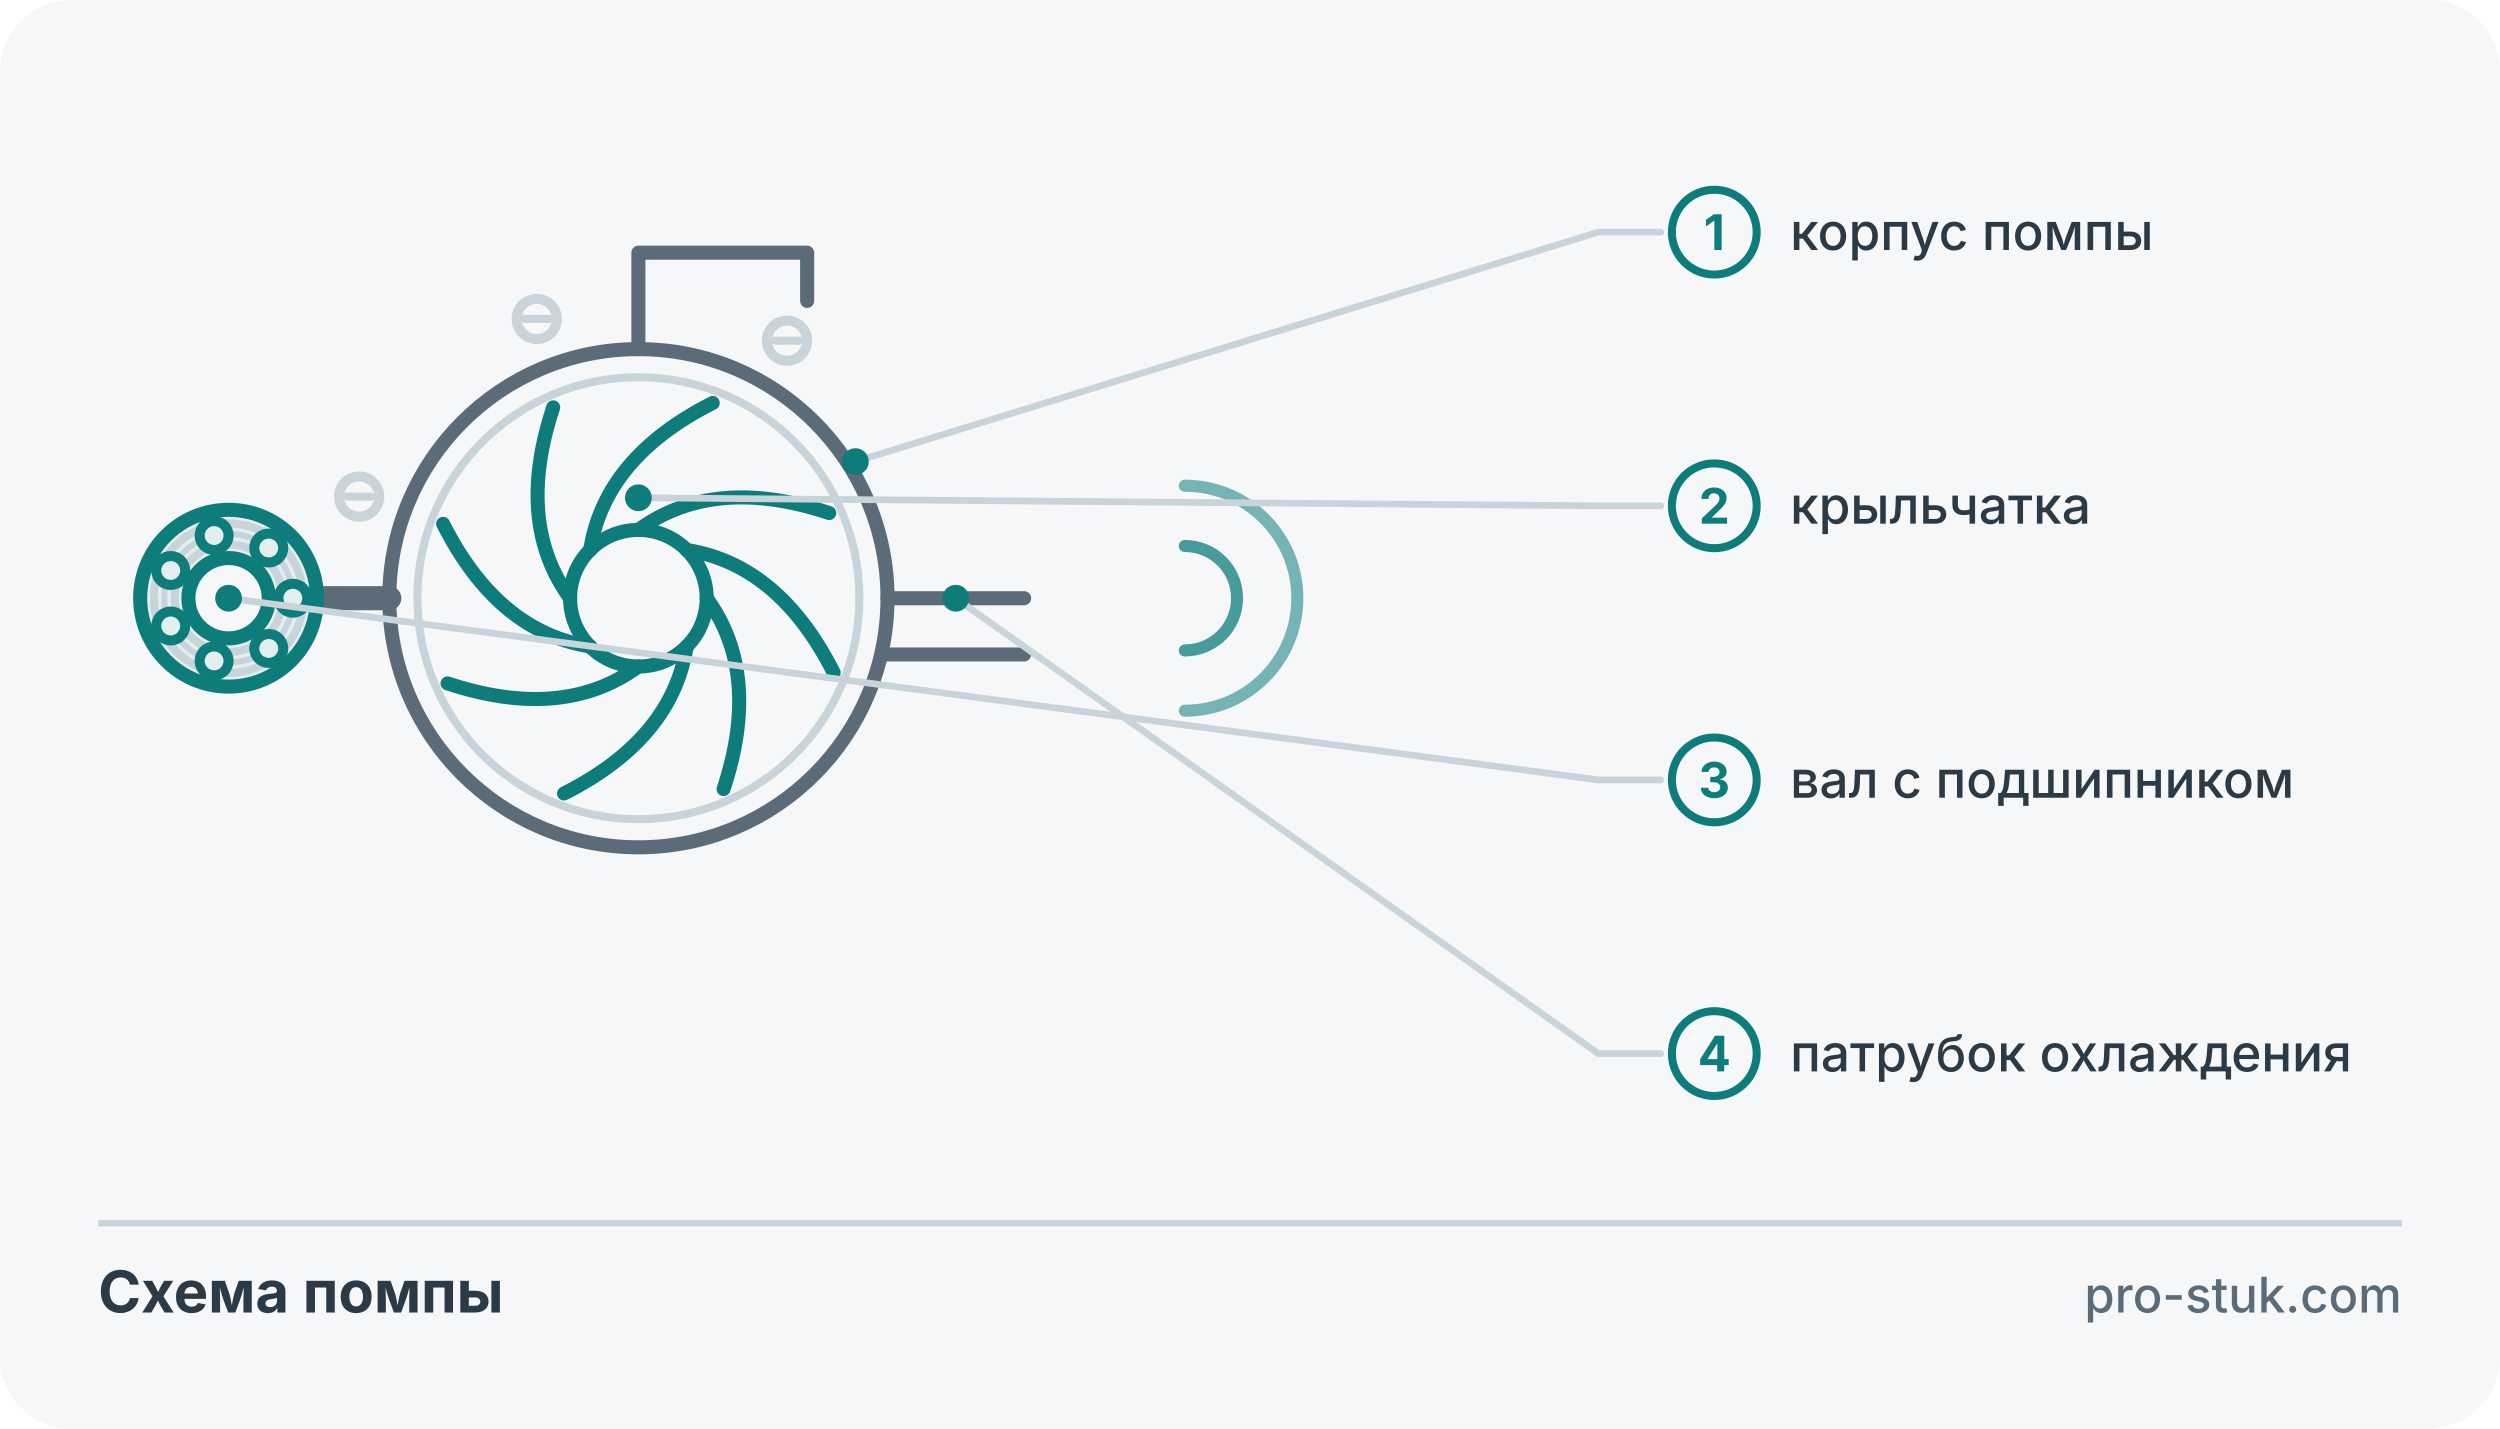
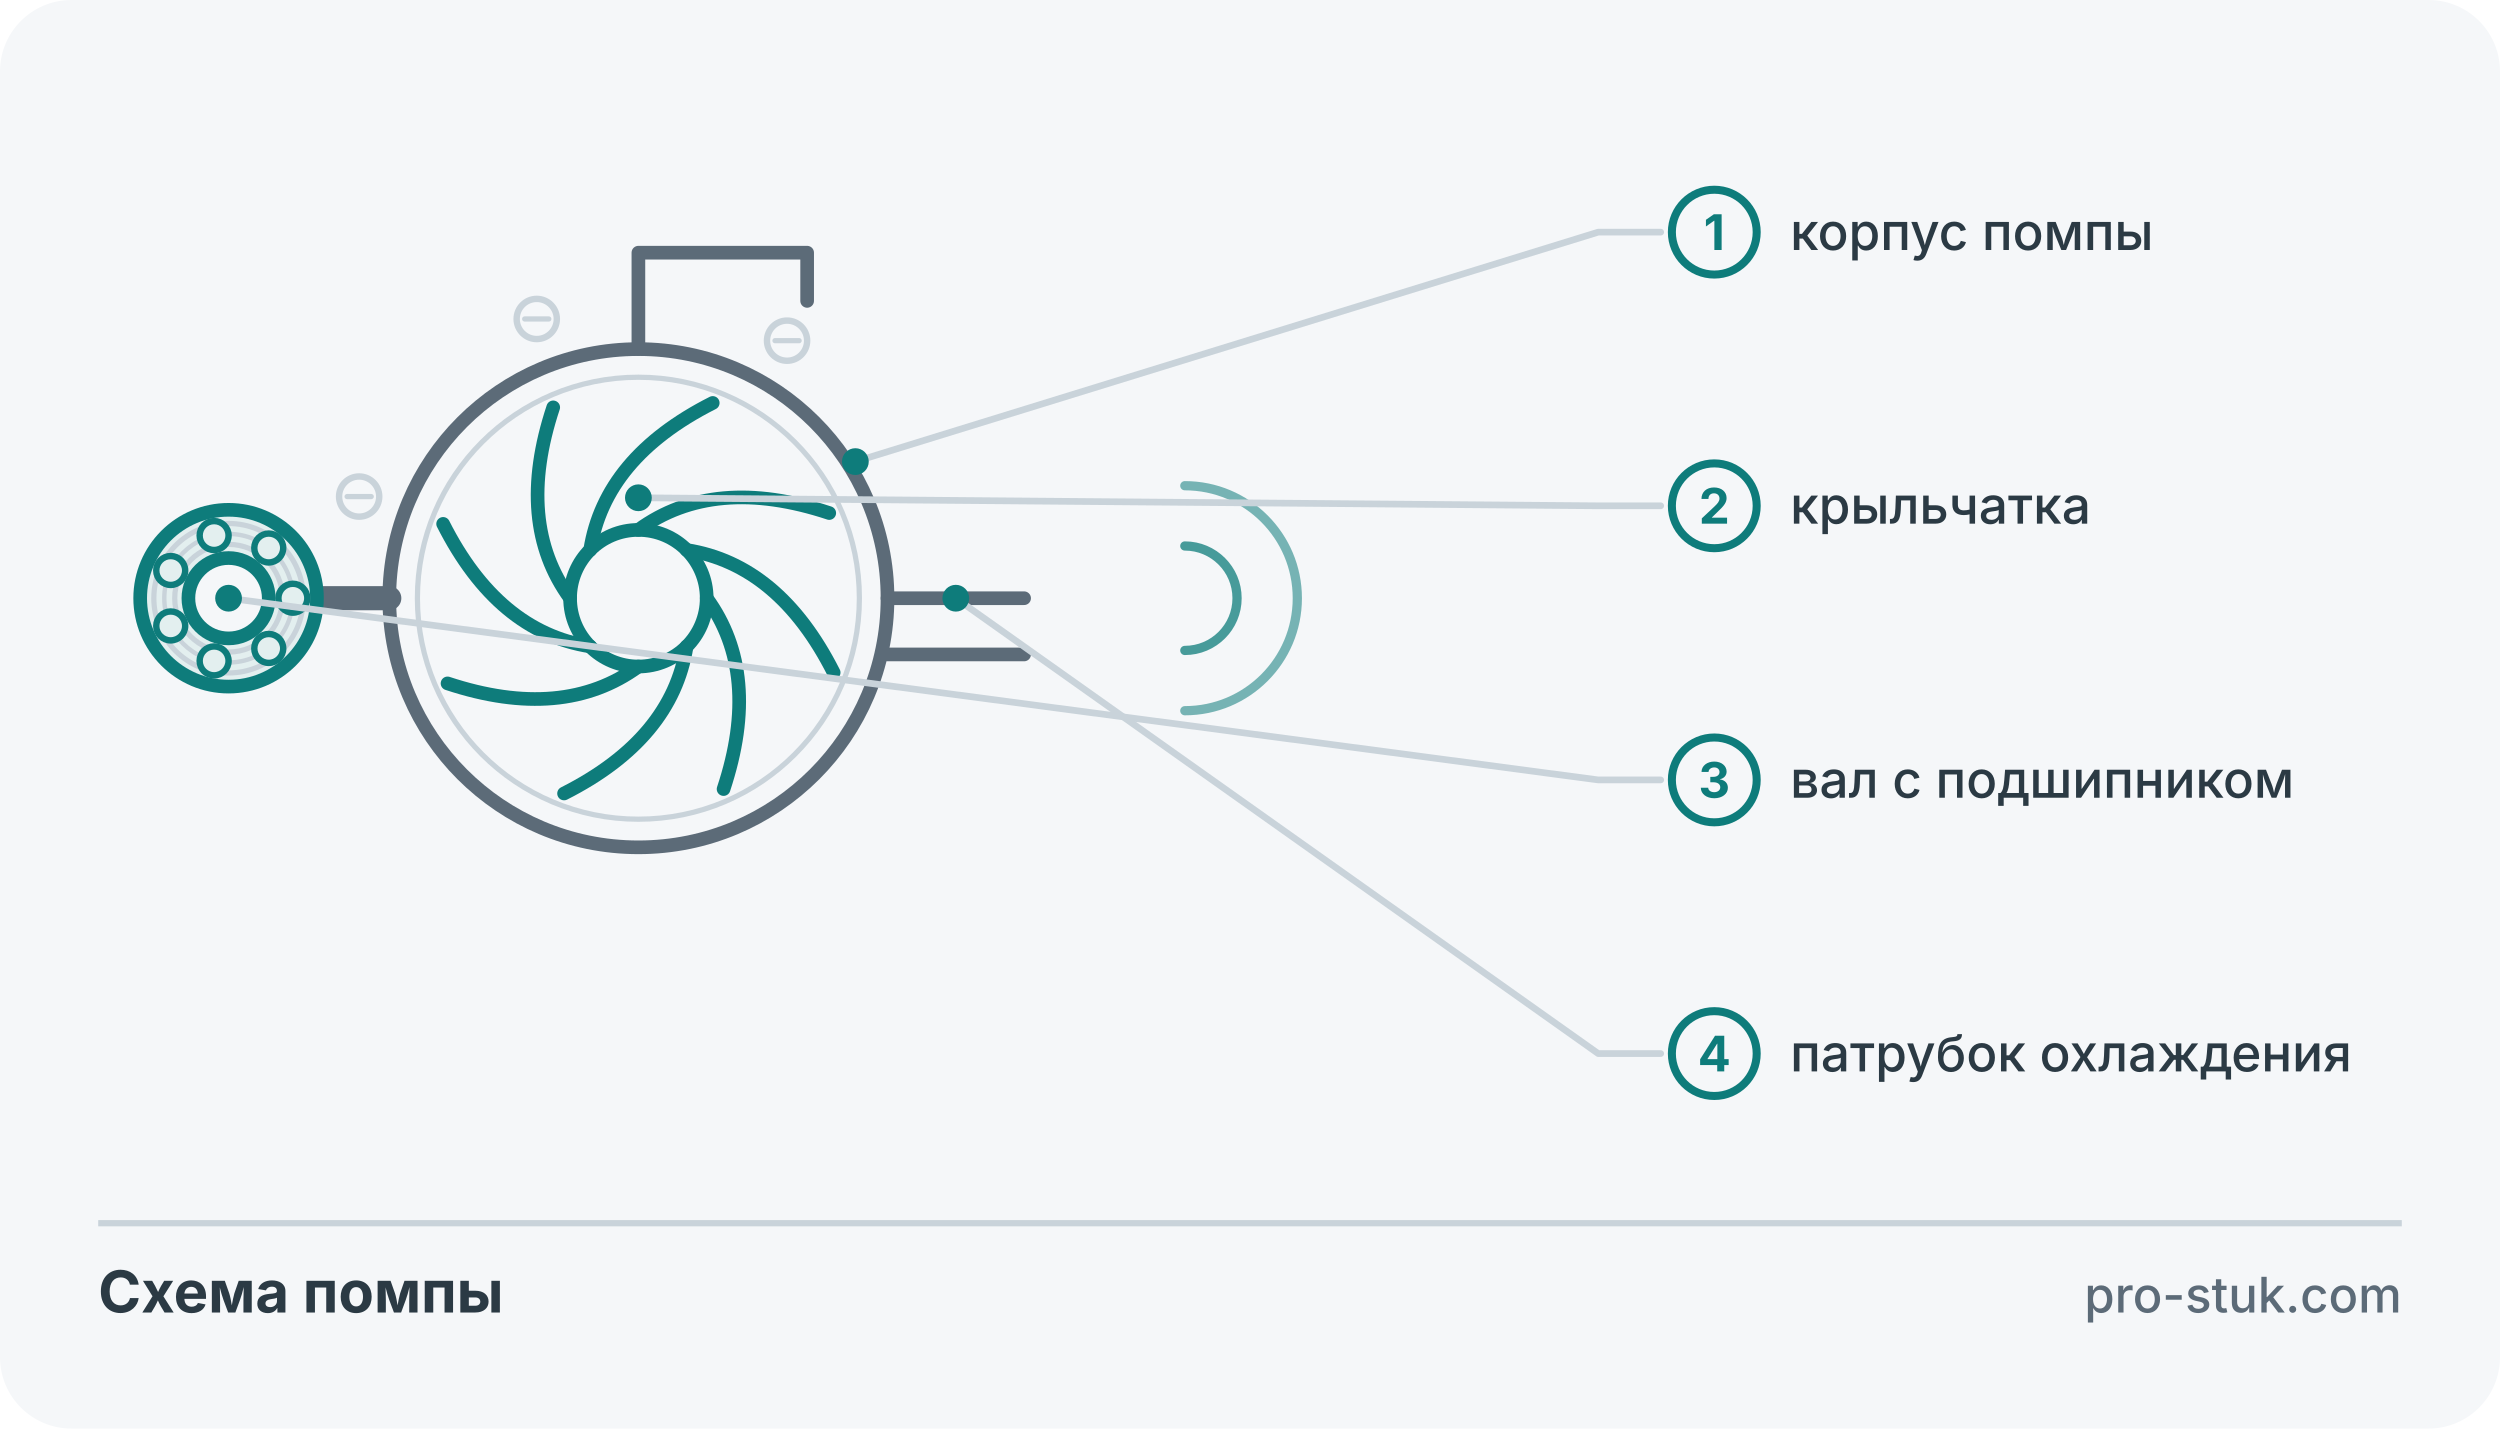
<svg xmlns="http://www.w3.org/2000/svg" viewBox="0 0 560 320" role="img" aria-label="Схема помпы">
  <rect width="560" height="320" rx="16" fill="#F5F7F9" />
  <g transform="translate(8,26) scale(0.9)">
    <g fill="none" stroke-linecap="round" stroke-linejoin="round">
-       <circle cx="150.0" cy="120.0" r="62.0" stroke="#5C6B78" stroke-width="3.5" fill="none" />
-       <circle cx="150.0" cy="120.0" r="55.0" stroke="#C9D3DA" stroke-width="2" fill="none" />
-       <path d="M 167.0 120.0 Q 180.7 138.8 171.2 167.5" stroke="#0E7C7B" stroke-width="3.5" fill="none" />
-       <path d="M 162.0 132.0 Q 158.4 155.0 131.5 168.6" stroke="#0E7C7B" stroke-width="3.5" fill="none" />
-       <path d="M 150.0 137.0 Q 131.2 150.7 102.5 141.2" stroke="#0E7C7B" stroke-width="3.5" fill="none" />
-       <path d="M 138.0 132.0 Q 115.0 128.4 101.4 101.5" stroke="#0E7C7B" stroke-width="3.5" fill="none" />
-       <path d="M 133.0 120.0 Q 119.3 101.2 128.8 72.5" stroke="#0E7C7B" stroke-width="3.5" fill="none" />
-       <path d="M 138.0 108.0 Q 141.6 85.0 168.5 71.4" stroke="#0E7C7B" stroke-width="3.5" fill="none" />
-       <path d="M 150.0 103.0 Q 168.8 89.3 197.5 98.8" stroke="#0E7C7B" stroke-width="3.5" fill="none" />
-       <path d="M 162.0 108.0 Q 185.0 111.6 198.6 138.5" stroke="#0E7C7B" stroke-width="3.5" fill="none" />
-       <circle cx="150.0" cy="120.0" r="17.0" stroke="#0E7C7B" stroke-width="3.5" fill="none" />
-       <path d="M 150.0 58.0 L 150.0 34.0 L 192.0 34.0 L 192.0 46.0" stroke="#5C6B78" stroke-width="3.5" fill="none" />
-       <path d="M 212.0 120.0 L 246.0 120.0" stroke="#5C6B78" stroke-width="3.5" />
-       <path d="M 212.0 134.0 L 246.0 134.0" stroke="#5C6B78" stroke-width="3.5" />
-       <path d="M 88.0 120.0 L 62.0 120.0" stroke="#5C6B78" stroke-width="6" />
+       <circle cx="150.0" cy="120.0" r="62.0" stroke="#5C6B78" stroke-width="3.4" fill="none" />
+       <circle cx="150.0" cy="120.0" r="55.0" stroke="#C9D3DA" stroke-width="1.3" fill="none" />
+       <path d="M 167.0 120.0 Q 180.7 138.8 171.2 167.5" stroke="#0E7C7B" stroke-width="3.4" fill="none" />
+       <path d="M 162.0 132.0 Q 158.4 155.0 131.5 168.6" stroke="#0E7C7B" stroke-width="3.4" fill="none" />
+       <path d="M 150.0 137.0 Q 131.2 150.7 102.5 141.2" stroke="#0E7C7B" stroke-width="3.4" fill="none" />
+       <path d="M 138.0 132.0 Q 115.0 128.4 101.4 101.5" stroke="#0E7C7B" stroke-width="3.4" fill="none" />
+       <path d="M 133.0 120.0 Q 119.3 101.2 128.8 72.5" stroke="#0E7C7B" stroke-width="3.4" fill="none" />
+       <path d="M 138.0 108.0 Q 141.6 85.0 168.5 71.4" stroke="#0E7C7B" stroke-width="3.4" fill="none" />
+       <path d="M 150.0 103.0 Q 168.8 89.3 197.5 98.8" stroke="#0E7C7B" stroke-width="3.4" fill="none" />
+       <path d="M 162.0 108.0 Q 185.0 111.6 198.6 138.5" stroke="#0E7C7B" stroke-width="3.4" fill="none" />
+       <circle cx="150.0" cy="120.0" r="17.0" stroke="#0E7C7B" stroke-width="3.4" fill="none" />
+       <path d="M 150.0 58.0 L 150.0 34.0 L 192.0 34.0 L 192.0 46.0" stroke="#5C6B78" stroke-width="3.4" fill="none" />
+       <path d="M 212.0 120.0 L 246.0 120.0" stroke="#5C6B78" stroke-width="3.4" />
+       <path d="M 212.0 134.0 L 246.0 134.0" stroke="#5C6B78" stroke-width="3.4" />
+       <path d="M 88.0 120.0 L 62.0 120.0" stroke="#5C6B78" stroke-width="6.0" />
      <path d="M 26.0 120.0 A 22.0 22.0 0 1 0 70.0 120.0 A 22.0 22.0 0 1 0 26.0 120.0 Z M 38.0 120.0 A 10.0 10.0 0 1 0 58.0 120.0 A 10.0 10.0 0 1 0 38.0 120.0 Z" fill="#E3EFEF" fill-rule="evenodd" stroke="none" />
-       <circle cx="48.0" cy="120.0" r="22.0" stroke="#0E7C7B" stroke-width="3.5" fill="none" />
-       <circle cx="48.0" cy="120.0" r="18.6" stroke="#C9D3DA" stroke-width="2" fill="none" />
-       <circle cx="48.0" cy="120.0" r="10.0" stroke="#0E7C7B" stroke-width="3.5" fill="none" />
-       <circle cx="48.0" cy="120.0" r="13.4" stroke="#C9D3DA" stroke-width="2" fill="none" />
-       <circle cx="48.0" cy="120.0" r="16.0" stroke="#C9D3DA" stroke-width="1.5" fill="none" />
-       <circle cx="64.0" cy="120.0" r="3.6" stroke="#0E7C7B" stroke-width="2.5" fill="#E3EFEF" />
-       <circle cx="58.0" cy="132.5" r="3.6" stroke="#0E7C7B" stroke-width="2.5" fill="#E3EFEF" />
-       <circle cx="44.4" cy="135.6" r="3.6" stroke="#0E7C7B" stroke-width="2.5" fill="#E3EFEF" />
-       <circle cx="33.6" cy="126.9" r="3.6" stroke="#0E7C7B" stroke-width="2.5" fill="#E3EFEF" />
-       <circle cx="33.6" cy="113.1" r="3.6" stroke="#0E7C7B" stroke-width="2.5" fill="#E3EFEF" />
-       <circle cx="44.4" cy="104.4" r="3.6" stroke="#0E7C7B" stroke-width="2.5" fill="#E3EFEF" />
-       <circle cx="58.0" cy="107.5" r="3.6" stroke="#0E7C7B" stroke-width="2.5" fill="#E3EFEF" />
-       <circle cx="80.5" cy="94.7" r="5.0" stroke="#C9D3DA" stroke-width="2.5" fill="none" />
-       <path d="M 77.5 94.7 L 83.5 94.7" stroke="#C9D3DA" stroke-width="2" />
-       <circle cx="124.7" cy="50.5" r="5.0" stroke="#C9D3DA" stroke-width="2.5" fill="none" />
-       <path d="M 121.7 50.5 L 127.7 50.5" stroke="#C9D3DA" stroke-width="2" />
-       <circle cx="187.0" cy="55.9" r="5.0" stroke="#C9D3DA" stroke-width="2.5" fill="none" />
-       <path d="M 184.0 55.9 L 190.0 55.9" stroke="#C9D3DA" stroke-width="2" />
-       <path d="M 286 107 A 13 13 0 0 1 286 133" stroke="#0E7C7B" stroke-width="3" opacity="0.75" />
-       <path d="M 286 92 A 28 28 0 0 1 286 148" stroke="#0E7C7B" stroke-width="3" opacity="0.55" />
+       <circle cx="48.0" cy="120.0" r="22.0" stroke="#0E7C7B" stroke-width="3.4" fill="none" />
+       <circle cx="48.0" cy="120.0" r="18.6" stroke="#C9D3DA" stroke-width="1.3" fill="none" />
+       <circle cx="48.0" cy="120.0" r="10.0" stroke="#0E7C7B" stroke-width="3.4" fill="none" />
+       <circle cx="48.0" cy="120.0" r="13.4" stroke="#C9D3DA" stroke-width="1.3" fill="none" />
+       <circle cx="48.0" cy="120.0" r="16.0" stroke="#C9D3DA" stroke-width="1.1" fill="none" />
+       <circle cx="64.0" cy="120.0" r="3.6" stroke="#0E7C7B" stroke-width="1.6" fill="#E3EFEF" />
+       <circle cx="58.0" cy="132.5" r="3.6" stroke="#0E7C7B" stroke-width="1.6" fill="#E3EFEF" />
+       <circle cx="44.4" cy="135.6" r="3.6" stroke="#0E7C7B" stroke-width="1.6" fill="#E3EFEF" />
+       <circle cx="33.6" cy="126.9" r="3.6" stroke="#0E7C7B" stroke-width="1.6" fill="#E3EFEF" />
+       <circle cx="33.6" cy="113.1" r="3.6" stroke="#0E7C7B" stroke-width="1.6" fill="#E3EFEF" />
+       <circle cx="44.4" cy="104.4" r="3.6" stroke="#0E7C7B" stroke-width="1.6" fill="#E3EFEF" />
+       <circle cx="58.0" cy="107.5" r="3.6" stroke="#0E7C7B" stroke-width="1.6" fill="#E3EFEF" />
+       <circle cx="80.5" cy="94.7" r="5.0" stroke="#C9D3DA" stroke-width="1.6" fill="none" />
+       <path d="M 77.5 94.7 L 83.5 94.7" stroke="#C9D3DA" stroke-width="1.3" />
+       <circle cx="124.7" cy="50.5" r="5.0" stroke="#C9D3DA" stroke-width="1.6" fill="none" />
+       <path d="M 121.7 50.5 L 127.7 50.5" stroke="#C9D3DA" stroke-width="1.3" />
+       <circle cx="187.0" cy="55.9" r="5.0" stroke="#C9D3DA" stroke-width="1.6" fill="none" />
+       <path d="M 184.0 55.9 L 190.0 55.9" stroke="#C9D3DA" stroke-width="1.3" />
+       <path d="M 286 107 A 13 13 0 0 1 286 133" stroke="#0E7C7B" stroke-width="2.3" opacity="0.75" />
+       <path d="M 286 92 A 28 28 0 0 1 286 148" stroke="#0E7C7B" stroke-width="2.3" opacity="0.55" />
    </g>
  </g>
  <g fill="none" stroke-linecap="round" stroke-linejoin="round">
    <path d="M 191.6 103.4 L 358.0 52.0 L 372.0 52.0" stroke="#C9D3DA" stroke-width="1.5" fill="none" />
    <circle cx="191.6" cy="103.4" r="3" fill="#0E7C7B" />
    <circle cx="384.0" cy="52.0" r="9.5" fill="#F5F7F9" stroke="#0E7C7B" stroke-width="1.8" />
    <text x="384.0" y="56.0" font-family="Manrope, Inter, system-ui, -apple-system, Segoe UI, sans-serif" font-size="11" font-weight="700" fill="#0E7C7B" text-anchor="middle">1</text>
    <text x="401.0" y="56.0" font-family="Manrope, Inter, system-ui, -apple-system, Segoe UI, sans-serif" font-size="11.5" font-weight="500" fill="#2B3A44" text-anchor="start">корпус помпы</text>
    <path d="M 143.0 111.5 L 358.0 113.3 L 372.0 113.3" stroke="#C9D3DA" stroke-width="1.5" fill="none" />
    <circle cx="143.0" cy="111.5" r="3" fill="#0E7C7B" />
    <circle cx="384.0" cy="113.3" r="9.5" fill="#F5F7F9" stroke="#0E7C7B" stroke-width="1.8" />
    <text x="384.0" y="117.3" font-family="Manrope, Inter, system-ui, -apple-system, Segoe UI, sans-serif" font-size="11" font-weight="700" fill="#0E7C7B" text-anchor="middle">2</text>
    <text x="401.0" y="117.3" font-family="Manrope, Inter, system-ui, -apple-system, Segoe UI, sans-serif" font-size="11.5" font-weight="500" fill="#2B3A44" text-anchor="start">крыльчатка</text>
    <path d="M 51.2 134.0 L 358.0 174.7 L 372.0 174.7" stroke="#C9D3DA" stroke-width="1.5" fill="none" />
    <circle cx="51.2" cy="134.0" r="3" fill="#0E7C7B" />
    <circle cx="384.0" cy="174.7" r="9.5" fill="#F5F7F9" stroke="#0E7C7B" stroke-width="1.8" />
    <text x="384.0" y="178.7" font-family="Manrope, Inter, system-ui, -apple-system, Segoe UI, sans-serif" font-size="11" font-weight="700" fill="#0E7C7B" text-anchor="middle">3</text>
    <text x="401.0" y="178.7" font-family="Manrope, Inter, system-ui, -apple-system, Segoe UI, sans-serif" font-size="11.5" font-weight="500" fill="#2B3A44" text-anchor="start">вал с подшипником</text>
    <path d="M 214.1 134.0 L 358.0 236.0 L 372.0 236.0" stroke="#C9D3DA" stroke-width="1.5" fill="none" />
    <circle cx="214.1" cy="134.0" r="3" fill="#0E7C7B" />
    <circle cx="384.0" cy="236.0" r="9.5" fill="#F5F7F9" stroke="#0E7C7B" stroke-width="1.8" />
    <text x="384.0" y="240.0" font-family="Manrope, Inter, system-ui, -apple-system, Segoe UI, sans-serif" font-size="11" font-weight="700" fill="#0E7C7B" text-anchor="middle">4</text>
    <text x="401.0" y="240.0" font-family="Manrope, Inter, system-ui, -apple-system, Segoe UI, sans-serif" font-size="11.5" font-weight="500" fill="#2B3A44" text-anchor="start">патрубок охлаждения</text>
  </g>
  <path d="M 22 274 L 538 274" stroke="#C9D3DA" stroke-width="1.4" fill="none" />
  <text x="22.0" y="294.0" font-family="Manrope, Inter, system-ui, -apple-system, Segoe UI, sans-serif" font-size="13" font-weight="700" fill="#2B3A44" text-anchor="start">Схема помпы</text>
  <text x="538.0" y="294.0" font-family="Manrope, Inter, system-ui, -apple-system, Segoe UI, sans-serif" font-size="11" font-weight="500" fill="#5C6B78" text-anchor="end">pro-stuk.com</text>
</svg>
